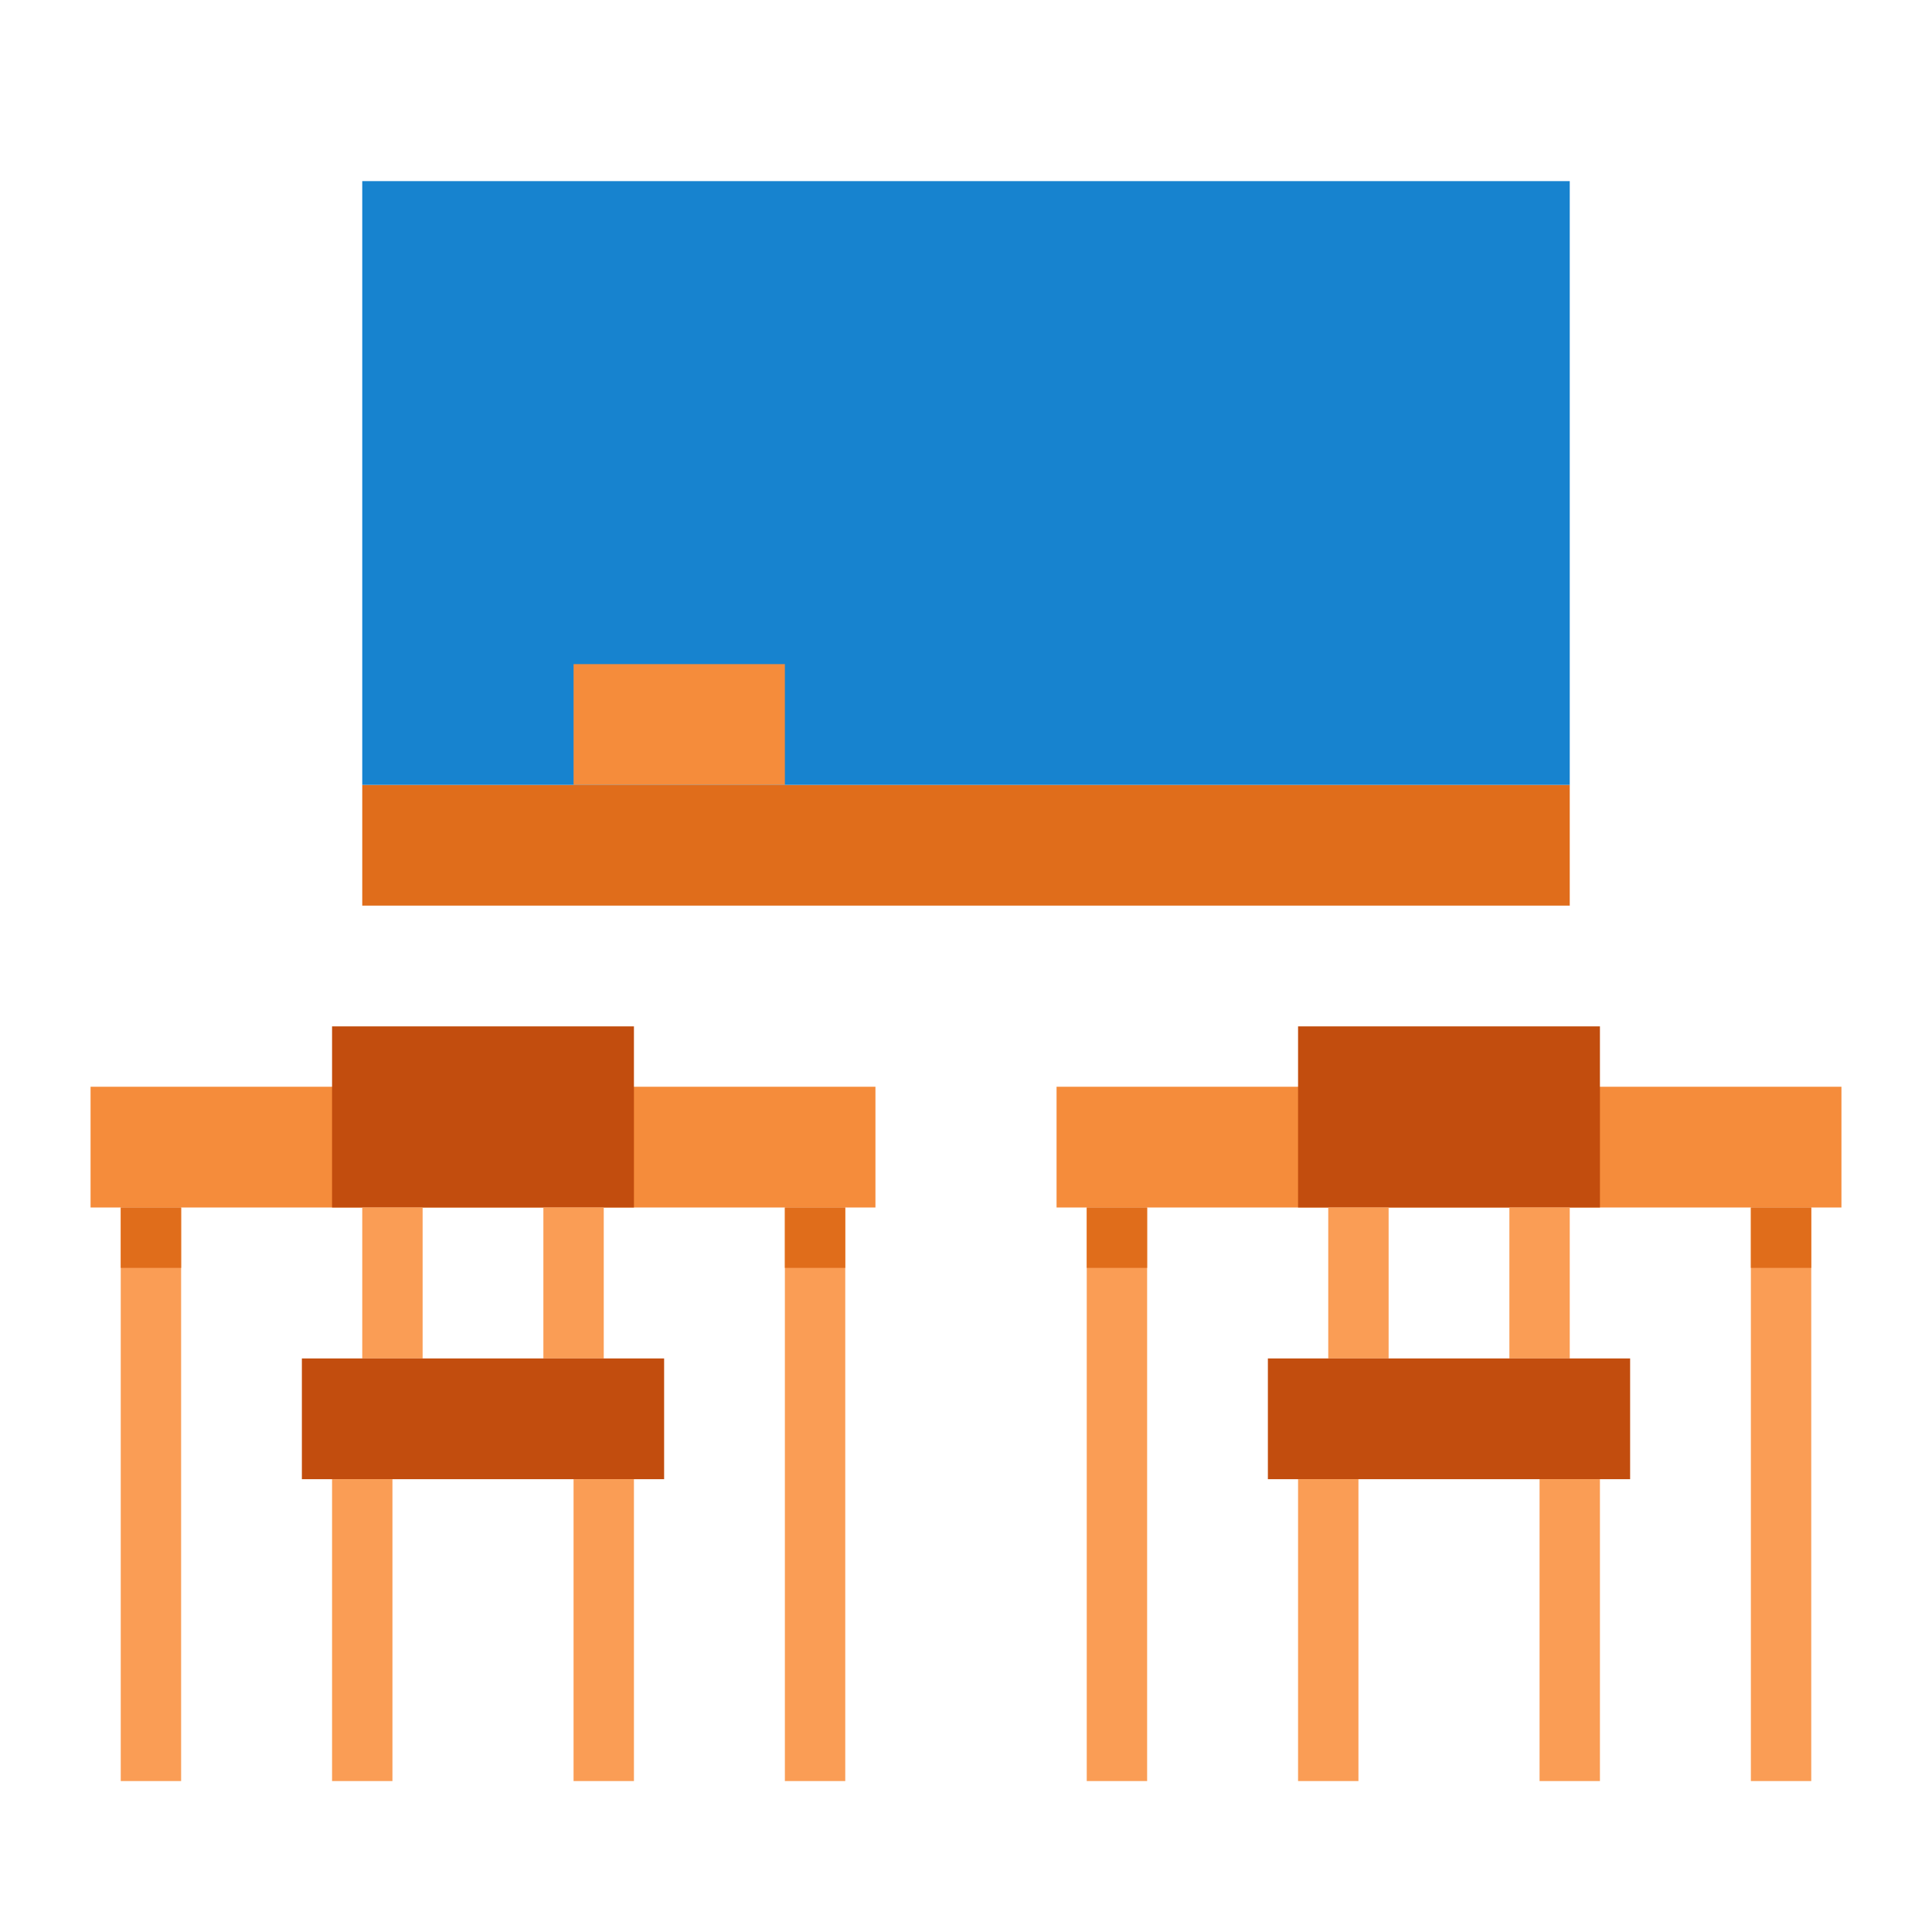
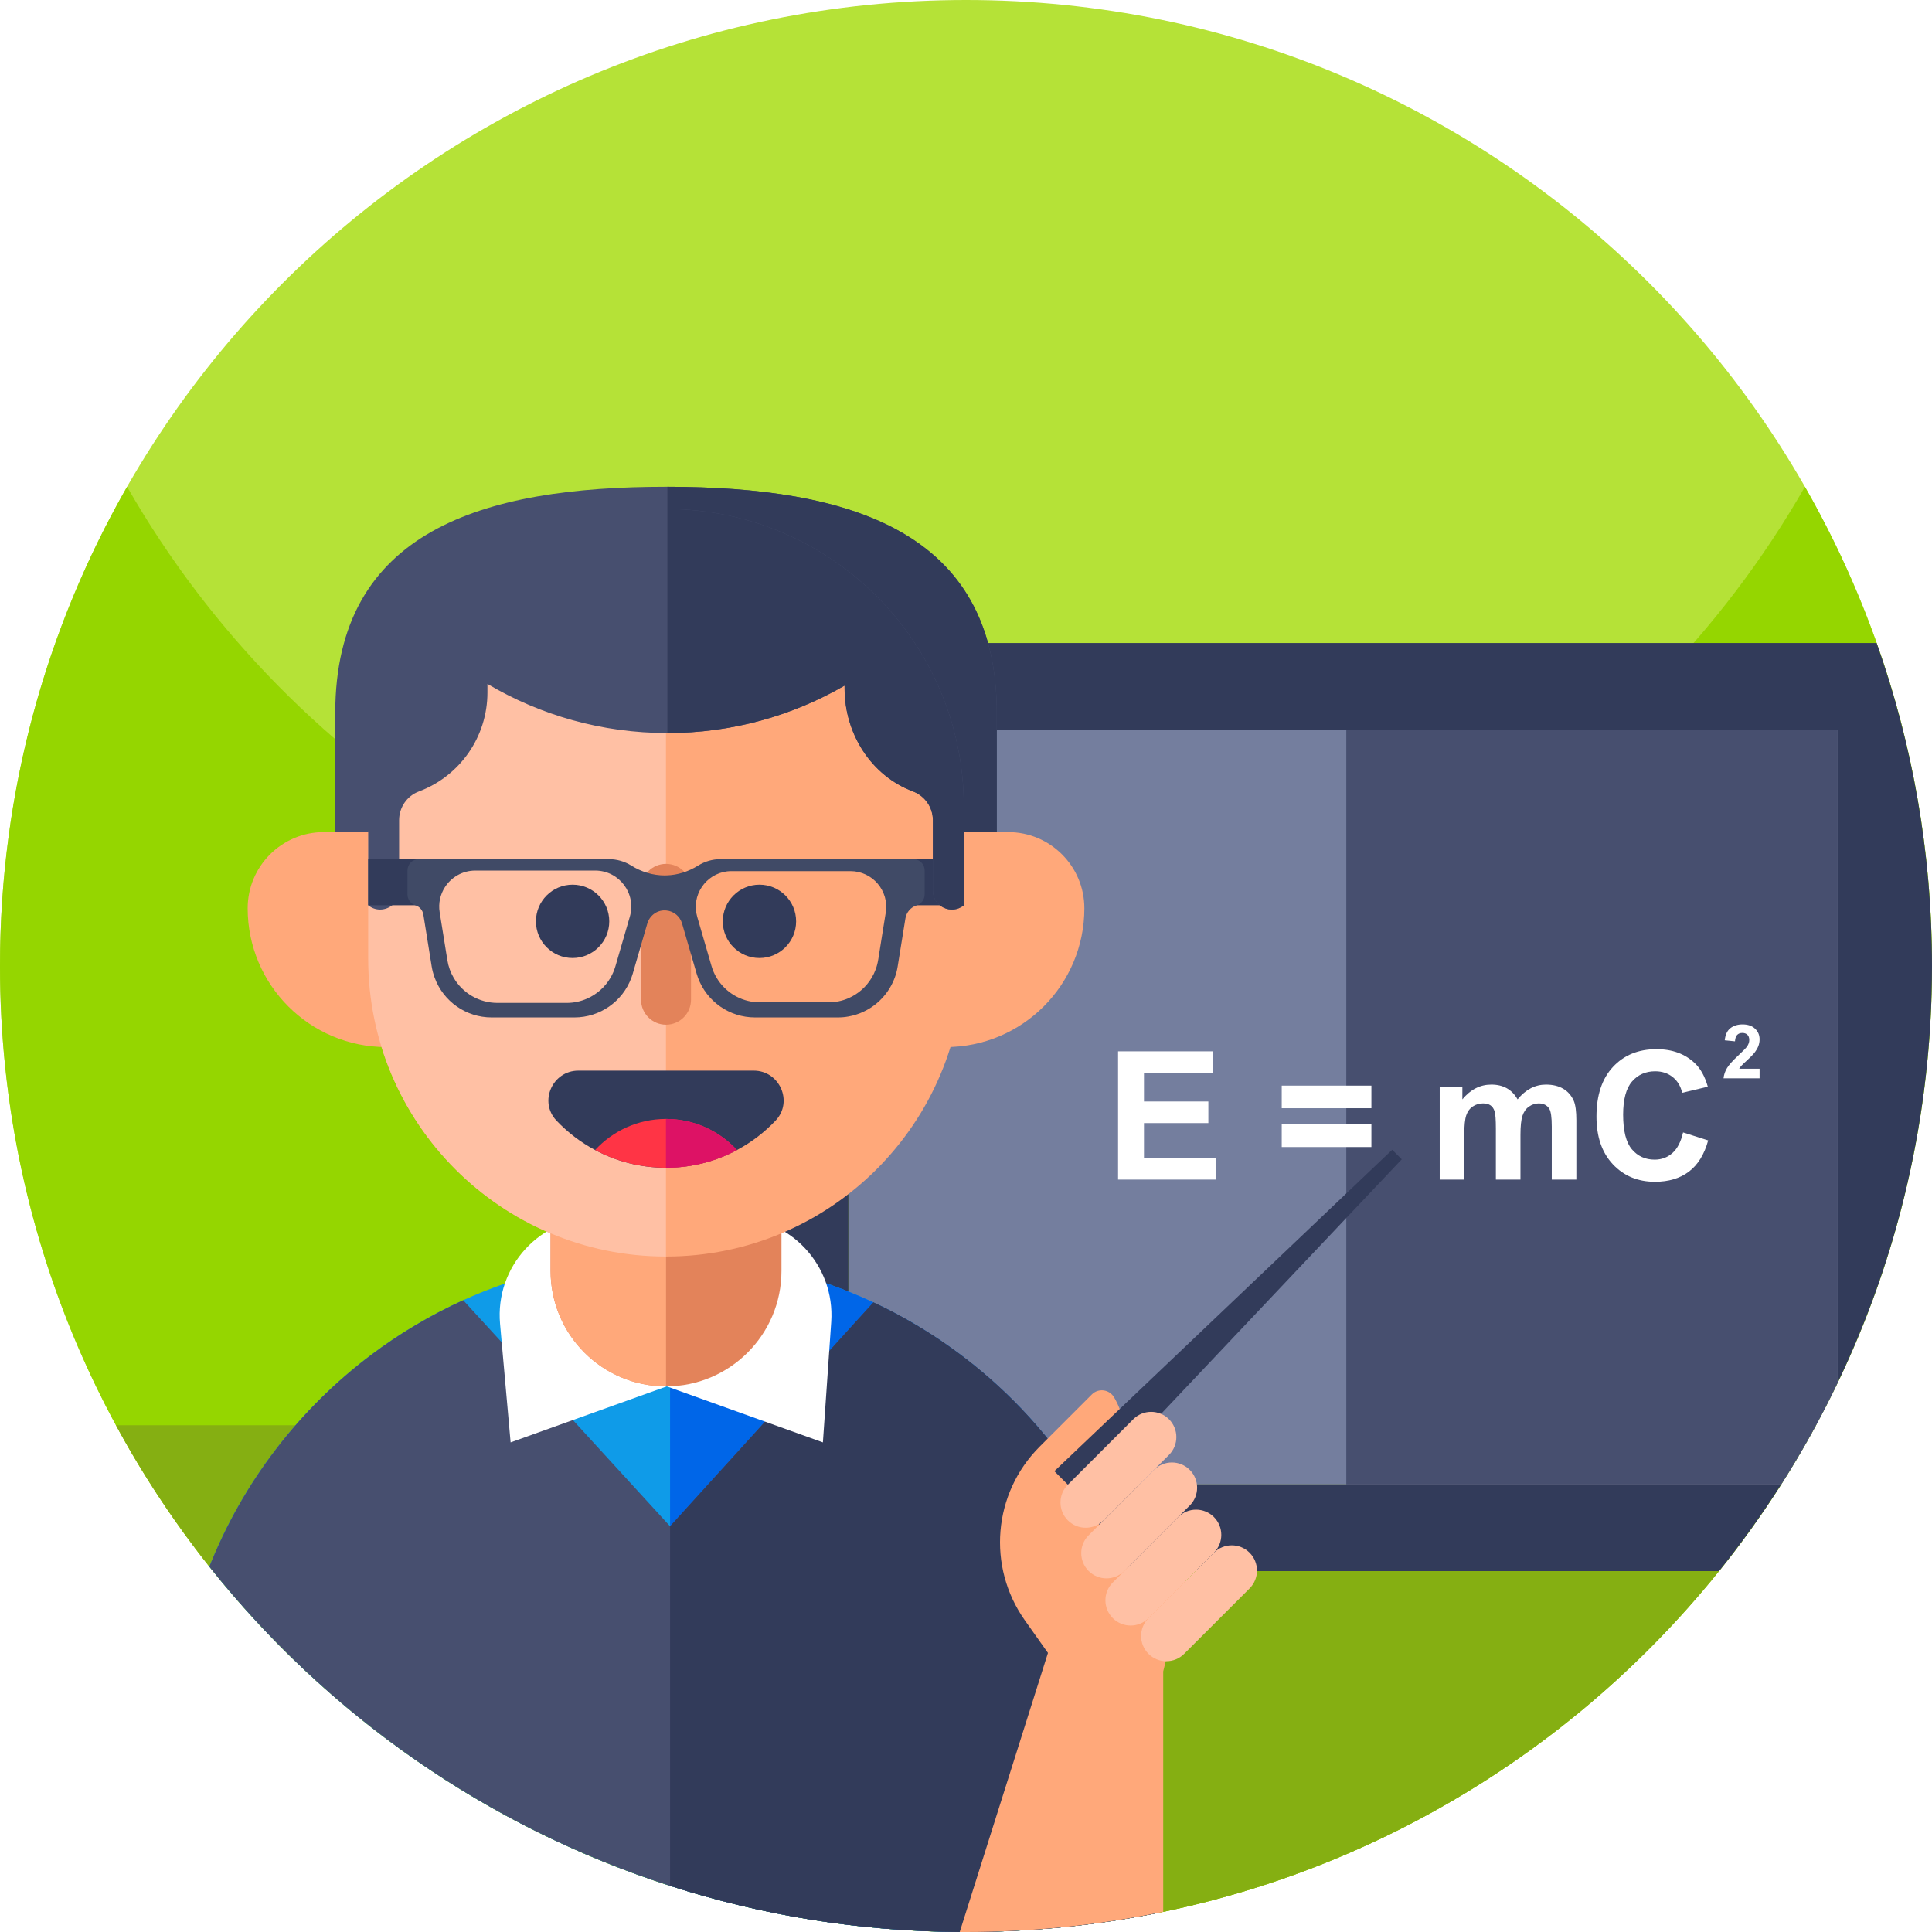
- <svg xmlns="http://www.w3.org/2000/svg" id="flat" height="512" viewBox="0 0 512 512" width="512">
-   <path d="m280 288h208v32h-208z" fill="#f58c3b" />
-   <path d="m96 208h320v32h-320z" fill="#e06d1b" />
-   <path d="m96 48h320v160h-320z" fill="#1783cf" />
-   <path d="m344 272h80v48h-80z" fill="#c24d0e" />
-   <path d="m352 320h16v40h-16z" fill="#fa9d55" />
-   <path d="m400 320h16v40h-16z" fill="#fa9d55" />
-   <path d="m336 360h96v32h-96z" fill="#c24d0e" />
-   <path d="m288 320h16v152h-16z" fill="#fa9d55" />
-   <path d="m464 320h16v152h-16z" fill="#fa9d55" />
-   <path d="m344 392h16v80h-16z" fill="#fa9d55" />
-   <path d="m408 392h16v80h-16z" fill="#fa9d55" />
-   <path d="m152 176h56v32h-56z" fill="#f58c3b" />
-   <path d="m24 288h208v32h-208z" fill="#f58c3b" />
-   <path d="m88 272h80v48h-80z" fill="#c24d0e" />
-   <path d="m96 320h16v40h-16z" fill="#fa9d55" />
-   <path d="m144 320h16v40h-16z" fill="#fa9d55" />
-   <path d="m80 360h96v32h-96z" fill="#c24d0e" />
-   <path d="m32 320h16v152h-16z" fill="#fa9d55" />
-   <path d="m208 320h16v152h-16z" fill="#fa9d55" />
-   <path d="m88 392h16v80h-16z" fill="#fa9d55" />
-   <path d="m152 392h16v80h-16z" fill="#fa9d55" />
-   <g fill="#e06d1b">
-     <path d="m32 320h16v16h-16z" />
-     <path d="m208 320h16v16h-16z" />
-     <path d="m288 320h16v16h-16z" />
-     <path d="m464 320h16v16h-16z" />
+ <svg xmlns="http://www.w3.org/2000/svg" height="512pt" version="1.1" viewBox="0 0 512 512" width="512pt">
+   <g id="surface1">
+     <path d="M 512 256 C 512 397.387 397.387 512 256 512 C 114.613 512 0 397.387 0 256 C 0 114.613 114.613 0 256 0 C 397.387 0 512 114.613 512 256 Z M 512 256 " style=" stroke:none;fill-rule:nonzero;fill:rgb(70.98%,88.627%,21.569%);fill-opacity:1;" />
+     <path d="M 512 256 C 512 282.051 508.109 307.191 500.871 330.871 C 468.859 435.719 371.328 512 256 512 C 151.441 512 61.512 449.301 21.77 359.449 C 7.77 327.82 0 292.82 0 256 C 0 209.781 12.25 166.43 33.68 129 C 77.801 206.07 160.84 258 256 258 C 351.16 258 434.211 206.07 478.32 129 C 499.75 166.43 512 209.781 512 256 Z M 512 256 " style=" stroke:none;fill-rule:nonzero;fill:rgb(58.431%,83.922%,0%);fill-opacity:1;" />
+     <path d="M 30.742 377.703 C 37.898 390.922 46.172 403.441 55.461 415.129 C 102.359 474.148 174.762 512 256 512 C 337.238 512 409.641 474.148 456.539 415.129 C 465.828 403.441 474.102 390.922 481.258 377.703 Z M 30.742 377.703 " style=" stroke:none;fill-rule:nonzero;fill:rgb(52.157%,68.627%,7.059%);fill-opacity:1;" />
+     <path d="M 487 193.371 L 487 366.449 C 482.551 375.762 477.551 384.75 472.039 393.391 L 224.84 393.391 L 224.84 193.371 Z M 487 193.371 " style=" stroke:none;fill-rule:nonzero;fill:rgb(45.49%,49.412%,61.961%);fill-opacity:1;" />
+     <path d="M 200.711 227.68 L 200.711 335.25 C 201.449 335.391 202.172 335.531 202.898 335.68 C 203.539 335.809 204.172 335.949 204.801 336.09 C 205.5 336.238 206.199 336.398 206.898 336.57 C 206.969 336.578 207.031 336.602 207.102 336.621 L 207.102 336.809 C 207.102 337.25 207.09 337.68 207.07 338.109 C 207.059 338.461 207.039 338.809 207.012 339.16 C 207 339.309 206.988 339.461 206.969 339.602 C 206.941 339.969 206.898 340.34 206.852 340.711 C 206.801 341.129 206.738 341.559 206.66 341.98 C 206.59 342.398 206.512 342.809 206.422 343.23 C 206.34 343.641 206.238 344.051 206.141 344.461 C 206.031 344.859 205.922 345.27 205.789 345.672 C 205.672 346.07 205.539 346.469 205.398 346.859 C 205.051 347.879 204.641 348.879 204.18 349.852 C 204.109 350 204.039 350.148 203.961 350.301 C 203.82 350.578 203.691 350.852 203.539 351.121 C 203.469 351.281 203.379 351.43 203.289 351.578 C 203.211 351.73 203.129 351.879 203.039 352.031 C 202.34 353.25 201.559 354.41 200.711 355.512 L 200.711 376.02 L 202.75 376.75 L 219.762 358.031 L 224.84 352.43 L 224.84 227.68 Z M 200.711 227.68 L 200.711 335.25 C 201.449 335.391 202.172 335.531 202.898 335.68 C 203.539 335.809 204.172 335.949 204.801 336.09 C 205.5 336.238 206.199 336.398 206.898 336.57 C 206.969 336.578 207.031 336.602 207.102 336.621 L 207.102 336.809 C 207.102 337.25 207.09 337.68 207.07 338.109 C 207.059 338.461 207.039 338.809 207.012 339.16 C 207 339.309 206.988 339.461 206.969 339.602 C 206.941 339.969 206.898 340.34 206.852 340.711 C 206.801 341.129 206.738 341.559 206.66 341.98 C 206.59 342.398 206.512 342.809 206.422 343.23 C 206.34 343.641 206.238 344.051 206.141 344.461 C 206.031 344.859 205.922 345.27 205.789 345.672 C 205.672 346.07 205.539 346.469 205.398 346.859 C 205.051 347.879 204.641 348.879 204.18 349.852 C 204.109 350 204.039 350.148 203.961 350.301 C 203.82 350.578 203.691 350.852 203.539 351.121 C 203.469 351.281 203.379 351.43 203.289 351.578 C 203.211 351.73 203.129 351.879 203.039 352.031 C 202.34 353.25 201.559 354.41 200.711 355.512 L 200.711 376.02 L 202.75 376.75 L 219.762 358.031 L 224.84 352.43 L 224.84 227.68 Z M 512 256 C 512 225.98 506.828 197.172 497.328 170.41 L 200.711 170.41 L 200.711 416.352 L 455.57 416.352 C 461.469 409.02 466.969 401.352 472.039 393.391 L 224.84 393.391 L 224.84 193.371 L 487 193.371 L 487 366.449 C 503.031 333.012 512 295.551 512 256 Z M 200.711 227.68 L 200.711 335.25 C 201.449 335.391 202.172 335.531 202.898 335.68 C 203.539 335.809 204.172 335.949 204.801 336.09 C 205.5 336.238 206.199 336.398 206.898 336.57 C 206.969 336.578 207.031 336.602 207.102 336.621 L 207.102 336.809 C 207.102 337.25 207.09 337.68 207.07 338.109 C 207.059 338.461 207.039 338.809 207.012 339.16 C 207 339.309 206.988 339.461 206.969 339.602 C 206.941 339.969 206.898 340.34 206.852 340.711 C 206.801 341.129 206.738 341.559 206.66 341.98 C 206.59 342.398 206.512 342.809 206.422 343.23 C 206.34 343.641 206.238 344.051 206.141 344.461 C 206.031 344.859 205.922 345.27 205.789 345.672 C 205.672 346.07 205.539 346.469 205.398 346.859 C 205.051 347.879 204.641 348.879 204.18 349.852 C 204.109 350 204.039 350.148 203.961 350.301 C 203.82 350.578 203.691 350.852 203.539 351.121 C 203.469 351.281 203.379 351.43 203.289 351.578 C 203.211 351.73 203.129 351.879 203.039 352.031 C 202.34 353.25 201.559 354.41 200.711 355.512 L 200.711 376.02 L 202.75 376.75 L 219.762 358.031 L 224.84 352.43 L 224.84 227.68 Z M 200.711 227.68 L 200.711 335.25 C 201.449 335.391 202.172 335.531 202.898 335.68 C 203.539 335.809 204.172 335.949 204.801 336.09 C 205.5 336.238 206.199 336.398 206.898 336.57 C 206.969 336.578 207.031 336.602 207.102 336.621 L 207.102 336.809 C 207.102 337.25 207.09 337.68 207.07 338.109 C 207.059 338.461 207.039 338.809 207.012 339.16 C 207 339.309 206.988 339.461 206.969 339.602 C 206.941 339.969 206.898 340.34 206.852 340.711 C 206.801 341.129 206.738 341.559 206.66 341.98 C 206.59 342.398 206.512 342.809 206.422 343.23 C 206.34 343.641 206.238 344.051 206.141 344.461 C 206.031 344.859 205.922 345.27 205.789 345.672 C 205.672 346.07 205.539 346.469 205.398 346.859 C 205.051 347.879 204.641 348.879 204.18 349.852 C 204.109 350 204.039 350.148 203.961 350.301 C 203.82 350.578 203.691 350.852 203.539 351.121 C 203.469 351.281 203.379 351.43 203.289 351.578 C 203.211 351.73 203.129 351.879 203.039 352.031 C 202.34 353.25 201.559 354.41 200.711 355.512 L 200.711 376.02 L 202.75 376.75 L 219.762 358.031 L 224.84 352.43 L 224.84 227.68 Z M 200.711 227.68 L 200.711 335.25 C 201.449 335.391 202.172 335.531 202.898 335.68 C 203.539 335.809 204.172 335.949 204.801 336.09 C 205.5 336.238 206.199 336.398 206.898 336.57 C 206.969 336.578 207.031 336.602 207.102 336.621 L 207.102 336.809 C 207.102 337.25 207.09 337.68 207.07 338.109 C 207.059 338.461 207.039 338.809 207.012 339.16 C 207 339.309 206.988 339.461 206.969 339.602 C 206.941 339.969 206.898 340.34 206.852 340.711 C 206.801 341.129 206.738 341.559 206.66 341.98 C 206.59 342.398 206.512 342.809 206.422 343.23 C 206.238 344.059 206.031 344.871 205.789 345.672 C 205.672 346.07 205.539 346.469 205.398 346.859 C 205.051 347.879 204.641 348.879 204.18 349.852 C 204.109 350 204.039 350.148 203.961 350.301 C 203.82 350.578 203.691 350.852 203.539 351.121 C 203.469 351.281 203.379 351.43 203.289 351.578 C 203.211 351.73 203.129 351.879 203.039 352.031 C 202.34 353.25 201.559 354.41 200.711 355.512 L 200.711 376.02 L 202.75 376.75 L 219.762 358.031 L 224.84 352.43 L 224.84 227.68 Z M 200.711 227.68 " style=" stroke:none;fill-rule:nonzero;fill:rgb(19.608%,23.137%,35.294%);fill-opacity:1;" />
+     <path d="M 487 193.371 L 487 366.449 C 482.551 375.762 477.551 384.75 472.039 393.391 L 356.781 393.391 L 356.781 193.371 Z M 487 193.371 " style=" stroke:none;fill-rule:nonzero;fill:rgb(27.843%,30.98%,43.529%);fill-opacity:1;" />
+     <path d="M 296.301 312.602 L 296.301 278.617 L 321.5 278.617 L 321.5 284.367 L 303.164 284.367 L 303.164 291.902 L 320.227 291.902 L 320.227 297.629 L 303.164 297.629 L 303.164 306.875 L 322.148 306.875 L 322.148 312.602 Z M 296.301 312.602 " style=" stroke:none;fill-rule:nonzero;fill:rgb(100%,100%,100%);fill-opacity:1;" />
+     <path d="M 339.672 293.688 L 339.672 287.703 L 363.434 287.703 L 363.434 293.688 Z M 339.672 303.977 L 339.672 297.973 L 363.434 297.973 L 363.434 303.977 Z M 339.672 303.977 " style=" stroke:none;fill-rule:nonzero;fill:rgb(100%,100%,100%);fill-opacity:1;" />
+     <path d="M 381.539 287.984 L 387.543 287.984 L 387.543 291.344 C 389.691 288.73 392.25 287.426 395.219 287.426 C 396.793 287.426 398.16 287.75 399.32 288.398 C 400.48 289.051 401.43 290.031 402.172 291.344 C 403.254 290.031 404.422 289.051 405.672 288.398 C 406.926 287.75 408.262 287.426 409.684 287.426 C 411.488 287.426 413.02 287.793 414.273 288.527 C 415.523 289.262 416.457 290.34 417.078 291.762 C 417.523 292.812 417.75 294.512 417.75 296.859 L 417.75 312.602 L 411.234 312.602 L 411.234 298.531 C 411.234 296.09 411.012 294.512 410.562 293.801 C 409.961 292.875 409.031 292.41 407.781 292.41 C 406.867 292.41 406.012 292.688 405.207 293.246 C 404.402 293.801 403.824 294.617 403.469 295.691 C 403.113 296.766 402.938 298.461 402.938 300.777 L 402.938 312.602 L 396.422 312.602 L 396.422 299.109 C 396.422 296.715 396.305 295.168 396.074 294.473 C 395.844 293.777 395.484 293.262 394.996 292.922 C 394.508 292.582 393.848 292.41 393.016 292.41 C 392.008 292.41 391.105 292.684 390.301 293.223 C 389.496 293.762 388.922 294.543 388.574 295.562 C 388.227 296.586 388.055 298.277 388.055 300.641 L 388.055 312.602 L 381.539 312.602 Z M 381.539 287.984 " style=" stroke:none;fill-rule:nonzero;fill:rgb(100%,100%,100%);fill-opacity:1;" />
+     <path d="M 446.031 300.105 L 452.684 302.219 C 451.664 305.926 449.969 308.68 447.594 310.48 C 445.223 312.281 442.215 313.184 438.566 313.184 C 434.055 313.184 430.344 311.641 427.438 308.559 C 424.531 305.473 423.082 301.258 423.082 295.91 C 423.082 290.254 424.539 285.863 427.461 282.734 C 430.383 279.602 434.223 278.039 438.984 278.039 C 443.141 278.039 446.516 279.266 449.113 281.723 C 450.656 283.176 451.816 285.262 452.59 287.984 L 445.797 289.605 C 445.395 287.844 444.559 286.453 443.281 285.434 C 442.008 284.41 440.461 283.902 438.637 283.902 C 436.117 283.902 434.07 284.805 432.504 286.613 C 430.934 288.422 430.148 291.352 430.148 295.398 C 430.148 299.695 430.922 302.758 432.469 304.578 C 434.012 306.402 436.023 307.316 438.496 307.316 C 440.316 307.316 441.887 306.734 443.199 305.578 C 444.516 304.418 445.461 302.594 446.031 300.105 Z M 446.031 300.105 " style=" stroke:none;fill-rule:nonzero;fill:rgb(100%,100%,100%);fill-opacity:1;" />
+     <path d="M 466.309 283.227 L 466.309 285.758 L 456.754 285.758 C 456.855 284.801 457.168 283.895 457.684 283.035 C 458.203 282.18 459.223 281.043 460.75 279.629 C 461.98 278.48 462.734 277.707 463.012 277.301 C 463.387 276.734 463.574 276.18 463.574 275.629 C 463.574 275.023 463.41 274.555 463.086 274.227 C 462.758 273.902 462.305 273.738 461.73 273.738 C 461.16 273.738 460.711 273.91 460.371 274.254 C 460.035 274.594 459.844 275.164 459.789 275.961 L 457.074 275.688 C 457.238 274.188 457.742 273.109 458.598 272.457 C 459.453 271.805 460.52 271.477 461.801 271.477 C 463.203 271.477 464.305 271.855 465.105 272.613 C 465.91 273.367 466.309 274.309 466.309 275.434 C 466.309 276.074 466.195 276.684 465.965 277.266 C 465.734 277.844 465.371 278.449 464.875 279.082 C 464.547 279.504 463.949 280.109 463.09 280.898 C 462.23 281.688 461.684 282.211 461.457 282.469 C 461.227 282.727 461.039 282.98 460.898 283.227 Z M 466.309 283.227 " style=" stroke:none;fill-rule:nonzero;fill:rgb(100%,100%,100%);fill-opacity:1;" />
+     <path d="M 306.609 463.121 L 306.609 506.988 C 290.25 510.281 273.328 512 256 512 C 255.449 512 254.891 512 254.34 511.988 C 227.57 511.82 201.789 507.551 177.578 499.762 C 128.91 484.121 86.59 454.301 55.488 415.172 C 64.379 392.738 79.328 373.371 98.328 359.078 C 105.871 353.398 114.059 348.531 122.75 344.57 C 126.352 342.941 130.031 341.461 133.801 340.148 L 133.809 340.148 C 137.762 338.781 141.789 337.59 145.91 336.609 C 150.07 335.609 154.301 334.801 158.602 334.211 C 164.449 333.41 170.422 332.988 176.488 332.988 C 176.5 332.988 176.5 332.988 176.5 332.988 C 176.859 332.988 177.219 332.988 177.578 333 C 183.609 333.051 189.559 333.512 195.371 334.359 L 195.379 334.359 C 196.18 334.48 196.969 334.602 197.762 334.73 C 198.551 334.859 199.34 334.988 200.121 335.141 C 200.32 335.172 200.52 335.211 200.711 335.25 C 201.449 335.391 202.172 335.531 202.898 335.68 C 203.539 335.809 204.172 335.949 204.801 336.09 C 205.5 336.238 206.199 336.398 206.898 336.57 C 206.969 336.578 207.031 336.602 207.102 336.621 C 207.16 336.629 207.219 336.648 207.27 336.66 C 207.891 336.809 208.512 336.969 209.121 337.121 C 212.129 337.898 215.102 338.781 218.012 339.762 C 218.32 339.871 218.629 339.969 218.93 340.078 C 219.941 340.422 220.949 340.781 221.941 341.16 C 222.539 341.379 223.141 341.609 223.73 341.84 C 224.102 341.98 224.469 342.129 224.84 342.281 C 225.172 342.41 225.5 342.539 225.82 342.68 C 227.371 343.309 228.91 343.969 230.422 344.672 C 230.77 344.82 231.121 344.98 231.461 345.141 C 231.48 345.148 231.512 345.16 231.531 345.18 C 231.961 345.371 232.371 345.57 232.781 345.77 C 232.891 345.82 233 345.871 233.102 345.922 C 233.199 345.969 233.301 346.02 233.398 346.07 C 234.02 346.379 234.641 346.68 235.25 346.988 C 235.52 347.121 235.801 347.262 236.07 347.41 C 236.34 347.551 236.609 347.691 236.879 347.828 C 237.031 347.91 237.18 347.988 237.328 348.07 C 237.602 348.199 237.859 348.34 238.121 348.488 C 238.379 348.629 238.641 348.77 238.898 348.922 L 238.91 348.922 C 239.512 349.238 240.102 349.578 240.699 349.922 L 240.711 349.922 C 241.621 350.43 242.52 350.961 243.422 351.512 C 243.449 351.531 243.488 351.551 243.52 351.57 C 243.762 351.719 244 351.871 244.238 352.012 C 244.238 352.02 244.25 352.02 244.25 352.02 C 244.84 352.371 245.422 352.738 246 353.102 C 246.27 353.27 246.531 353.441 246.789 353.609 C 246.871 353.66 246.941 353.699 247.012 353.75 C 247.262 353.91 247.5 354.059 247.73 354.219 C 248.301 354.59 248.859 354.969 249.43 355.352 C 249.441 355.359 249.449 355.371 249.469 355.379 C 250.031 355.762 250.578 356.141 251.129 356.531 C 251.691 356.922 252.25 357.32 252.809 357.719 C 252.988 357.852 253.18 357.988 253.359 358.129 C 253.66 358.359 253.969 358.578 254.281 358.809 C 254.879 359.262 255.488 359.719 256.09 360.18 C 268 369.398 278.27 380.641 286.371 393.391 C 290.891 400.5 294.738 408.07 297.828 416.039 C 297.871 416.141 297.91 416.25 297.949 416.352 C 303.539 430.859 306.609 446.629 306.609 463.121 Z M 306.609 463.121 " style=" stroke:none;fill-rule:nonzero;fill:rgb(5.882%,60.784%,90.98%);fill-opacity:1;" />
+     <path d="M 306.609 463.121 L 306.609 506.988 C 290.25 510.281 273.328 512 256 512 C 255.449 512 254.891 512 254.34 511.988 C 227.57 511.82 201.789 507.551 177.578 499.762 L 177.578 333 C 183.609 333.051 189.559 333.512 195.371 334.359 L 195.379 334.359 C 196.18 334.48 196.969 334.602 197.762 334.73 C 198.551 334.859 199.34 334.988 200.121 335.141 C 200.32 335.172 200.52 335.211 200.711 335.25 C 201.449 335.391 202.172 335.531 202.898 335.68 C 203.539 335.809 204.172 335.949 204.801 336.09 C 205.5 336.238 206.199 336.398 206.898 336.57 C 206.969 336.578 207.031 336.602 207.102 336.621 C 207.16 336.629 207.219 336.648 207.27 336.66 C 207.891 336.809 208.512 336.969 209.121 337.121 C 212.129 337.898 215.102 338.781 218.012 339.762 C 218.32 339.871 218.629 339.969 218.93 340.078 C 219.941 340.422 220.949 340.781 221.941 341.16 C 222.539 341.379 223.141 341.609 223.73 341.84 C 224.102 341.98 224.469 342.129 224.84 342.281 C 225.172 342.41 225.5 342.539 225.82 342.68 C 227.371 343.309 228.91 343.969 230.422 344.672 C 230.77 344.82 231.109 344.98 231.461 345.148 C 231.48 345.16 231.5 345.172 231.531 345.18 C 231.961 345.371 232.371 345.57 232.781 345.77 C 232.871 345.809 232.961 345.859 233.051 345.91 C 233.059 345.91 233.078 345.922 233.102 345.922 C 233.199 345.969 233.301 346.02 233.398 346.07 C 234.02 346.379 234.641 346.68 235.25 346.988 C 235.52 347.121 235.801 347.262 236.07 347.41 C 236.34 347.551 236.609 347.691 236.879 347.828 C 237.031 347.91 237.18 347.988 237.328 348.07 C 237.859 348.352 238.379 348.629 238.898 348.922 L 238.91 348.922 C 239.512 349.238 240.102 349.578 240.699 349.922 L 240.711 349.922 C 241.422 350.328 242.129 350.738 242.828 351.172 C 243.031 351.281 243.219 351.391 243.422 351.512 C 243.449 351.531 243.488 351.551 243.52 351.57 C 243.68 351.672 243.852 351.77 244.012 351.879 C 244.09 351.922 244.16 351.969 244.238 352.012 C 244.238 352.02 244.25 352.02 244.25 352.02 C 244.84 352.371 245.422 352.738 246 353.102 C 246.27 353.27 246.531 353.441 246.789 353.609 C 246.871 353.66 246.941 353.699 247.012 353.75 C 247.262 353.91 247.5 354.059 247.73 354.219 C 248.301 354.59 248.859 354.969 249.43 355.352 C 249.441 355.359 249.449 355.371 249.469 355.379 C 250.031 355.762 250.578 356.141 251.129 356.531 C 251.691 356.922 252.25 357.32 252.809 357.719 C 252.988 357.852 253.18 357.988 253.359 358.129 C 253.66 358.359 253.969 358.578 254.281 358.809 C 254.879 359.262 255.488 359.719 256.09 360.18 C 268 369.398 278.27 380.641 286.371 393.391 C 290.891 400.5 294.738 408.07 297.828 416.039 C 297.871 416.141 297.91 416.25 297.949 416.352 C 303.539 430.859 306.609 446.629 306.609 463.121 Z M 306.609 463.121 " style=" stroke:none;fill-rule:nonzero;fill:rgb(0%,40%,90.98%);fill-opacity:1;" />
+     <path d="M 306.609 463.121 L 306.609 506.988 C 290.25 510.281 273.328 512 256 512 C 255.449 512 254.891 512 254.34 511.988 C 227.57 511.82 201.789 507.551 177.578 499.762 C 128.91 484.121 86.59 454.301 55.488 415.172 C 64.379 392.738 79.328 373.371 98.328 359.078 C 105.871 353.398 114.059 348.531 122.75 344.57 L 132.961 355.719 L 151.82 376.328 L 177.578 404.48 L 200.711 379.012 L 202.75 376.75 L 219.762 358.031 L 224.84 352.43 L 231.461 345.148 L 231.461 345.141 C 231.48 345.148 231.512 345.16 231.531 345.18 C 231.961 345.371 232.371 345.57 232.781 345.77 C 232.871 345.809 232.961 345.859 233.051 345.91 C 233.172 345.961 233.289 346.02 233.398 346.07 C 234.02 346.379 234.641 346.68 235.25 346.988 C 235.52 347.121 235.801 347.262 236.07 347.41 C 236.34 347.551 236.609 347.691 236.879 347.828 C 237.031 347.91 237.18 347.988 237.328 348.07 C 237.602 348.199 237.859 348.34 238.121 348.488 C 238.379 348.629 238.641 348.77 238.898 348.922 L 238.91 348.922 C 239.512 349.238 240.102 349.578 240.699 349.922 L 240.711 349.922 C 241.422 350.328 242.129 350.738 242.828 351.172 C 243.031 351.281 243.219 351.391 243.422 351.512 C 243.449 351.531 243.488 351.551 243.52 351.57 C 243.68 351.672 243.852 351.77 244.012 351.879 C 244.09 351.922 244.16 351.969 244.238 352.012 C 244.238 352.02 244.25 352.02 244.25 352.02 C 244.93 352.441 245.609 352.859 246.281 353.289 C 246.449 353.391 246.621 353.5 246.789 353.609 C 246.871 353.66 246.941 353.699 247.012 353.75 C 247.262 353.91 247.5 354.059 247.73 354.219 C 248.301 354.59 248.859 354.969 249.43 355.352 C 249.441 355.359 249.449 355.371 249.469 355.379 C 250.031 355.762 250.578 356.141 251.129 356.531 C 251.559 356.84 252.012 357.148 252.43 357.461 C 252.738 357.68 253.051 357.898 253.359 358.129 C 253.66 358.359 253.969 358.578 254.281 358.809 C 254.879 359.262 255.488 359.719 256.09 360.18 C 268 369.398 278.27 380.641 286.371 393.391 C 290.891 400.5 294.738 408.07 297.828 416.039 C 297.871 416.141 297.91 416.25 297.949 416.352 C 303.539 430.859 306.609 446.629 306.609 463.121 Z M 306.609 463.121 " style=" stroke:none;fill-rule:nonzero;fill:rgb(27.843%,30.98%,43.529%);fill-opacity:1;" />
+     <path d="M 306.609 463.121 L 306.609 506.988 C 290.25 510.281 273.328 512 256 512 C 255.449 512 254.891 512 254.34 511.988 C 227.57 511.82 201.789 507.551 177.578 499.762 L 177.578 404.48 L 200.711 379.012 L 202.75 376.75 L 219.762 358.031 L 224.84 352.43 L 231.461 345.148 L 231.461 345.141 C 231.48 345.148 231.512 345.16 231.531 345.18 C 231.961 345.371 232.371 345.57 232.781 345.77 C 232.871 345.809 232.961 345.859 233.051 345.91 C 233.172 345.961 233.289 346.02 233.398 346.07 C 234.02 346.379 234.641 346.68 235.25 346.988 C 235.52 347.121 235.801 347.262 236.07 347.41 C 236.34 347.551 236.609 347.691 236.879 347.828 C 237.031 347.91 237.18 347.988 237.328 348.07 C 237.602 348.199 237.859 348.34 238.121 348.488 C 238.379 348.629 238.641 348.77 238.898 348.922 L 238.91 348.922 C 239.512 349.238 240.102 349.578 240.699 349.922 L 240.711 349.922 C 241.422 350.328 242.129 350.738 242.828 351.172 C 243.031 351.281 243.219 351.391 243.422 351.512 C 243.449 351.531 243.488 351.551 243.52 351.57 C 243.68 351.672 243.852 351.77 244.012 351.879 C 244.09 351.922 244.16 351.969 244.238 352.012 C 244.238 352.02 244.25 352.02 244.25 352.02 C 244.93 352.441 245.609 352.859 246.281 353.289 C 246.449 353.391 246.621 353.5 246.789 353.609 C 246.871 353.66 246.941 353.699 247.012 353.75 C 247.262 353.91 247.5 354.059 247.73 354.219 C 248.301 354.59 248.859 354.969 249.43 355.352 C 249.441 355.359 249.449 355.371 249.469 355.379 C 250.031 355.762 250.578 356.141 251.129 356.531 C 251.559 356.84 252.012 357.148 252.43 357.461 C 252.738 357.68 253.051 357.898 253.359 358.129 C 253.66 358.359 253.969 358.578 254.281 358.809 C 254.879 359.262 255.488 359.719 256.09 360.18 C 268 369.398 278.27 380.641 286.371 393.391 C 290.891 400.5 294.738 408.07 297.828 416.039 C 297.871 416.141 297.91 416.25 297.949 416.352 C 303.539 430.859 306.609 446.629 306.609 463.121 Z M 306.609 463.121 " style=" stroke:none;fill-rule:nonzero;fill:rgb(19.608%,23.137%,35.294%);fill-opacity:1;" />
+     <path d="M 194.43 322.609 L 158.336 322.609 C 143.113 322.609 131.168 335.664 132.52 350.824 L 135.316 382.25 L 176.699 367.406 L 218.078 382.25 L 220.285 350.312 C 221.32 335.332 209.449 322.609 194.43 322.609 Z M 194.43 322.609 " style=" stroke:none;fill-rule:nonzero;fill:rgb(100%,100%,100%);fill-opacity:1;" />
+     <path d="M 264.16 188.965 L 264.16 259.125 L 88.844 259.125 L 88.844 188.965 C 88.844 164.758 98.656 149.762 114.516 140.824 C 130.379 131.887 152.297 129 176.496 129 L 176.867 129 C 225.113 129.062 264.16 140.676 264.16 188.965 Z M 264.16 188.965 " style=" stroke:none;fill-rule:nonzero;fill:rgb(27.843%,30.98%,43.529%);fill-opacity:1;" />
+     <path d="M 264.16 188.965 L 264.16 259.125 L 176.504 259.125 L 176.867 194.266 L 176.867 129 C 225.113 129.062 264.16 140.676 264.16 188.965 Z M 264.16 188.965 " style=" stroke:none;fill-rule:nonzero;fill:rgb(19.608%,23.137%,35.294%);fill-opacity:1;" />
+     <path d="M 267.176 220.516 C 278.328 220.516 287.367 229.559 287.367 240.711 C 287.367 261.023 270.902 277.488 250.59 277.488 L 250.59 220.473 Z M 267.176 220.516 " style=" stroke:none;fill-rule:nonzero;fill:rgb(100%,65.882%,47.843%);fill-opacity:1;" />
+     <path d="M 85.832 220.516 C 74.68 220.516 65.637 229.559 65.637 240.711 C 65.637 261.023 82.105 277.488 102.418 277.488 L 102.418 220.473 Z M 85.832 220.516 " style=" stroke:none;fill-rule:nonzero;fill:rgb(100%,65.882%,47.843%);fill-opacity:1;" />
+     <path d="M 145.914 293.285 L 145.914 336.812 C 145.914 353.703 159.605 367.406 176.504 367.406 C 193.395 367.406 207.098 353.703 207.098 336.812 L 207.098 293.285 Z M 145.914 293.285 " style=" stroke:none;fill-rule:nonzero;fill:rgb(89.02%,51.373%,35.294%);fill-opacity:1;" />
+     <path d="M 145.914 293.285 L 145.914 336.812 C 145.914 353.703 159.605 367.406 176.504 367.406 L 176.504 293.285 Z M 145.914 293.285 " style=" stroke:none;fill-rule:nonzero;fill:rgb(100%,65.882%,47.843%);fill-opacity:1;" />
+     <path d="M 97.574 224.309 L 97.574 254.062 C 97.574 297.637 132.898 332.984 176.488 332.992 C 176.496 332.992 176.496 332.992 176.504 332.992 C 220.078 332.992 255.426 297.645 255.426 254.062 L 255.426 224.309 C 255.426 219.824 255.062 215.426 254.32 211.152 C 249.172 180.406 226.23 155.695 196.461 147.922 C 190.09 146.27 183.391 145.387 176.504 145.387 C 176.496 145.387 176.496 145.387 176.488 145.387 C 169.59 145.387 162.898 146.27 156.527 147.938 C 126.754 155.695 103.836 180.406 98.684 211.152 C 97.949 215.426 97.574 219.824 97.574 224.309 Z M 97.574 224.309 " style=" stroke:none;fill-rule:nonzero;fill:rgb(100%,65.882%,47.843%);fill-opacity:1;" />
+     <path d="M 242.051 227.68 L 255.426 227.68 L 255.426 239.906 L 242.051 239.906 Z M 242.051 227.68 " style=" stroke:none;fill-rule:nonzero;fill:rgb(19.608%,23.137%,35.294%);fill-opacity:1;" />
+     <path d="M 97.574 224.309 L 97.574 254.062 C 97.574 297.637 132.898 332.984 176.488 332.992 L 176.488 145.387 C 169.59 145.387 162.898 146.266 156.527 147.938 C 126.754 155.695 103.836 180.406 98.684 211.152 C 97.949 215.426 97.574 219.824 97.574 224.309 Z M 97.574 224.309 " style=" stroke:none;fill-rule:nonzero;fill:rgb(100%,75.294%,64.314%);fill-opacity:1;" />
+     <path d="M 255.426 213.801 L 255.426 239.906 C 252.148 242.582 247.227 240.254 247.227 236.02 L 247.227 217.367 C 247.227 213.969 245.117 210.922 241.938 209.73 C 230.793 205.535 223.824 194.363 223.824 182.457 L 223.824 181.691 C 210.012 189.684 193.973 194.266 176.867 194.266 C 159.449 194.266 143.148 189.516 129.176 181.246 L 129.176 183.527 C 129.176 195.211 121.926 205.66 110.98 209.758 C 107.828 210.941 105.77 214.004 105.77 217.371 L 105.77 236.023 C 105.77 239.008 103.316 241.047 100.727 241.047 C 99.641 241.047 98.539 240.695 97.574 239.906 L 97.574 213.801 C 97.574 192.008 106.406 172.277 120.688 157.996 C 134.969 143.707 154.699 134.875 176.492 134.875 C 176.617 134.875 176.742 134.875 176.863 134.883 C 220.293 135.074 255.426 170.332 255.426 213.801 Z M 255.426 213.801 " style=" stroke:none;fill-rule:nonzero;fill:rgb(27.843%,30.98%,43.529%);fill-opacity:1;" />
+     <path d="M 255.426 213.801 L 255.426 239.906 C 252.148 242.582 247.227 240.254 247.227 236.02 L 247.227 217.367 C 247.227 213.969 245.117 210.922 241.938 209.73 C 230.793 205.535 223.824 194.363 223.824 182.457 L 223.824 181.691 C 210.012 189.684 193.973 194.266 176.867 194.266 L 176.867 134.883 C 220.293 135.074 255.426 170.332 255.426 213.801 Z M 255.426 213.801 " style=" stroke:none;fill-rule:nonzero;fill:rgb(19.608%,23.137%,35.294%);fill-opacity:1;" />
+     <path d="M 97.574 227.68 L 110.949 227.68 L 110.949 239.906 L 97.574 239.906 Z M 97.574 227.68 " style=" stroke:none;fill-rule:nonzero;fill:rgb(19.608%,23.137%,35.294%);fill-opacity:1;" />
+     <path d="M 210.98 244.172 C 210.98 249.535 206.629 253.887 201.262 253.887 C 195.895 253.887 191.547 249.535 191.547 244.172 C 191.547 238.805 195.895 234.453 201.262 234.453 C 206.629 234.453 210.98 238.805 210.98 244.172 Z M 210.98 244.172 " style=" stroke:none;fill-rule:nonzero;fill:rgb(19.608%,23.137%,35.294%);fill-opacity:1;" />
+     <path d="M 161.461 244.172 C 161.461 249.535 157.109 253.887 151.742 253.887 C 146.379 253.887 142.027 249.535 142.027 244.172 C 142.027 238.805 146.379 234.453 151.742 234.453 C 157.109 234.453 161.461 238.805 161.461 244.172 Z M 161.461 244.172 " style=" stroke:none;fill-rule:nonzero;fill:rgb(19.608%,23.137%,35.294%);fill-opacity:1;" />
+     <path d="M 153.262 283.73 C 146.395 283.73 142.734 291.973 147.461 296.961 C 150.422 300.086 153.879 302.73 157.707 304.77 C 163.309 307.77 169.707 309.465 176.504 309.465 C 183.301 309.465 189.699 307.77 195.301 304.77 C 199.129 302.73 202.59 300.086 205.547 296.961 C 210.273 291.973 206.613 283.73 199.746 283.73 Z M 153.262 283.73 " style=" stroke:none;fill-rule:nonzero;fill:rgb(19.608%,23.137%,35.294%);fill-opacity:1;" />
+     <path d="M 176.504 271.555 C 172.848 271.555 169.883 268.59 169.883 264.934 L 169.883 235.559 C 169.883 231.902 172.848 228.938 176.504 228.938 C 180.16 228.938 183.125 231.902 183.125 235.559 L 183.125 264.934 C 183.125 268.59 180.16 271.555 176.504 271.555 Z M 176.504 271.555 " style=" stroke:none;fill-rule:nonzero;fill:rgb(89.02%,51.373%,35.294%);fill-opacity:1;" />
+     <path d="M 195.301 304.766 C 189.699 307.77 183.305 309.465 176.504 309.465 C 176.496 309.465 176.496 309.465 176.488 309.465 C 169.695 309.465 163.293 307.77 157.703 304.766 C 162.383 299.707 169.059 296.535 176.488 296.527 C 176.496 296.527 176.496 296.527 176.504 296.527 C 183.934 296.527 190.629 299.707 195.301 304.766 Z M 195.301 304.766 " style=" stroke:none;fill-rule:nonzero;fill:rgb(100%,20.392%,27.059%);fill-opacity:1;" />
+     <path d="M 195.301 304.766 C 189.699 307.77 183.305 309.465 176.504 309.465 C 176.496 309.465 176.496 309.465 176.488 309.465 L 176.488 296.527 C 176.496 296.527 176.496 296.527 176.504 296.527 C 183.934 296.527 190.629 299.707 195.301 304.766 Z M 195.301 304.766 " style=" stroke:none;fill-rule:nonzero;fill:rgb(86.667%,7.059%,39.608%);fill-opacity:1;" />
+     <path d="M 242.051 227.68 L 191.031 227.68 C 188.789 227.68 186.738 228.309 185 229.391 C 182.48 230.969 179.609 231.898 176.648 231.988 L 176.488 231.988 C 176.371 232 176.262 232 176.148 232 C 173.012 232 169.961 231.051 167.301 229.391 C 165.57 228.309 163.52 227.68 161.27 227.68 L 110.949 227.68 C 109.309 227.699 107.988 229.031 107.988 230.68 L 107.988 237.051 C 107.988 238.34 108.82 239.5 110.051 239.898 C 110.059 239.91 110.059 239.91 110.07 239.91 C 111.199 240.262 112.02 241.219 112.199 242.398 C 112.871 246.559 114.398 256.102 114.398 256.102 C 114.57 257.148 114.84 258.16 115.199 259.121 C 117.488 265.34 123.449 269.629 130.289 269.629 L 152.23 269.629 C 159 269.629 165 265.398 167.32 259.121 C 167.449 258.77 167.57 258.41 167.68 258.039 C 167.68 258.039 170.199 249.32 171.539 244.762 C 172.141 242.68 174.031 241.211 176.199 241.262 C 176.25 241.262 176.301 241.262 176.371 241.27 C 176.398 241.27 176.441 241.27 176.488 241.281 C 176.488 241.281 176.488 241.281 176.5 241.281 C 176.5 241.281 176.512 241.281 176.52 241.281 C 176.551 241.281 176.57 241.281 176.602 241.289 C 178.559 241.469 180.219 242.852 180.762 244.762 C 182.059 249.219 184.621 258.039 184.621 258.039 C 184.73 258.41 184.852 258.77 184.98 259.121 C 187.301 265.398 193.301 269.629 200.078 269.629 L 222.02 269.629 C 222.98 269.629 223.922 269.551 224.84 269.379 C 230.461 268.391 235.141 264.461 237.109 259.121 C 237.469 258.16 237.73 257.148 237.898 256.102 C 237.898 256.102 239.23 247.828 239.941 243.422 C 240.199 241.77 241.371 240.41 242.969 239.91 C 242.98 239.91 242.98 239.91 242.988 239.898 C 243.59 239.691 244.102 239.309 244.469 238.82 C 244.828 238.32 245.039 237.711 245.039 237.051 L 245.039 230.68 C 245.039 229.02 243.699 227.68 242.051 227.68 Z M 155.57 264.648 C 153.91 265.379 152.078 265.781 150.18 265.781 L 131.852 265.781 C 126.941 265.781 122.578 263.148 120.23 259.121 C 119.41 257.719 118.828 256.148 118.559 254.461 L 116.52 241.781 C 116.129 239.359 116.68 237.039 117.891 235.141 C 119.57 232.5 122.531 230.711 125.949 230.711 L 157.738 230.711 C 164.109 230.711 168.691 236.82 166.91 242.93 L 164.691 250.57 L 163.09 256.078 C 162.77 257.16 162.328 258.18 161.781 259.121 C 160.34 261.59 158.148 263.512 155.57 264.648 Z M 224.84 264.539 C 224.809 264.559 224.789 264.57 224.762 264.578 C 223.148 265.262 221.391 265.629 219.551 265.629 L 201.359 265.629 C 201.141 265.629 200.922 265.621 200.711 265.609 C 196.199 265.391 192.172 262.91 189.91 259.121 C 189.34 258.16 188.879 257.121 188.559 256.012 L 184.77 242.969 C 183.121 237.289 187.012 231.609 192.711 230.922 C 193.09 230.879 193.469 230.859 193.859 230.859 L 225.379 230.859 C 231.219 230.859 235.672 236.078 234.738 241.84 L 233.77 247.84 L 232.77 254.141 L 232.719 254.41 C 232.441 256.121 231.852 257.711 231 259.121 C 229.57 261.531 227.41 263.43 224.84 264.539 Z M 224.84 264.539 " style=" stroke:none;fill-rule:nonzero;fill:rgb(25.098%,29.02%,40%);fill-opacity:1;" />
+     <path d="M 275.5 383.395 C 263.164 395.734 261.516 415.168 271.602 429.406 L 283.332 445.961 L 287.129 442.168 C 299.109 430.188 299.109 410.762 287.129 398.781 L 292.328 393.578 C 298.641 387.266 299.609 377.637 295.238 370.301 C 293.98 368.195 291.094 367.805 289.355 369.539 Z M 275.5 383.395 " style=" stroke:none;fill-rule:nonzero;fill:rgb(100%,65.882%,47.843%);fill-opacity:1;" />
+     <path d="M 286.574 397.031 L 279.418 389.875 L 368.949 304.699 L 371.48 307.23 Z M 286.574 397.031 " style=" stroke:none;fill-rule:nonzero;fill:rgb(19.608%,23.137%,35.294%);fill-opacity:1;" />
+     <path d="M 318.16 402.82 L 314.82 416.352 L 308.262 442.941 L 308.262 506.648 C 307.711 506.77 307.16 506.879 306.609 506.988 C 290.25 510.281 273.328 512 256 512 L 254.34 512 L 254.34 511.988 L 281.27 426.809 L 297.352 416.352 L 297.828 416.039 Z M 318.16 402.82 " style=" stroke:none;fill-rule:nonzero;fill:rgb(100%,65.882%,47.843%);fill-opacity:1;" />
+     <path d="M 309.789 385.57 L 292.453 402.91 C 289.844 405.52 285.609 405.52 282.996 402.91 C 280.387 400.297 280.387 396.062 282.996 393.453 L 300.336 376.113 C 302.945 373.504 307.18 373.504 309.789 376.113 C 312.402 378.727 312.402 382.961 309.789 385.57 Z M 309.789 385.57 " style=" stroke:none;fill-rule:nonzero;fill:rgb(100%,75.294%,64.314%);fill-opacity:1;" />
+     <path d="M 315.289 398.984 L 297.953 416.324 C 295.34 418.934 291.105 418.934 288.496 416.324 C 285.887 413.711 285.887 409.477 288.496 406.867 L 305.836 389.527 C 308.445 386.918 312.68 386.918 315.289 389.527 C 317.902 392.141 317.902 396.375 315.289 398.984 Z M 315.289 398.984 " style=" stroke:none;fill-rule:nonzero;fill:rgb(100%,75.294%,64.314%);fill-opacity:1;" />
+     <path d="M 321.699 411.484 L 304.363 428.824 C 301.75 431.434 297.516 431.434 294.906 428.824 C 292.297 426.215 292.297 421.98 294.906 419.367 L 312.242 402.031 C 314.855 399.418 319.09 399.418 321.699 402.031 C 324.312 404.641 324.312 408.875 321.699 411.484 Z M 321.699 411.484 " style=" stroke:none;fill-rule:nonzero;fill:rgb(100%,75.294%,64.314%);fill-opacity:1;" />
+     <path d="M 331.156 420.941 L 313.816 438.281 C 311.207 440.891 306.973 440.891 304.363 438.281 C 301.75 435.668 301.75 431.434 304.363 428.824 L 321.699 411.484 C 324.312 408.875 328.547 408.875 331.156 411.484 C 333.766 414.098 333.766 418.332 331.156 420.941 Z M 331.156 420.941 " style=" stroke:none;fill-rule:nonzero;fill:rgb(100%,75.294%,64.314%);fill-opacity:1;" />
  </g>
</svg>
